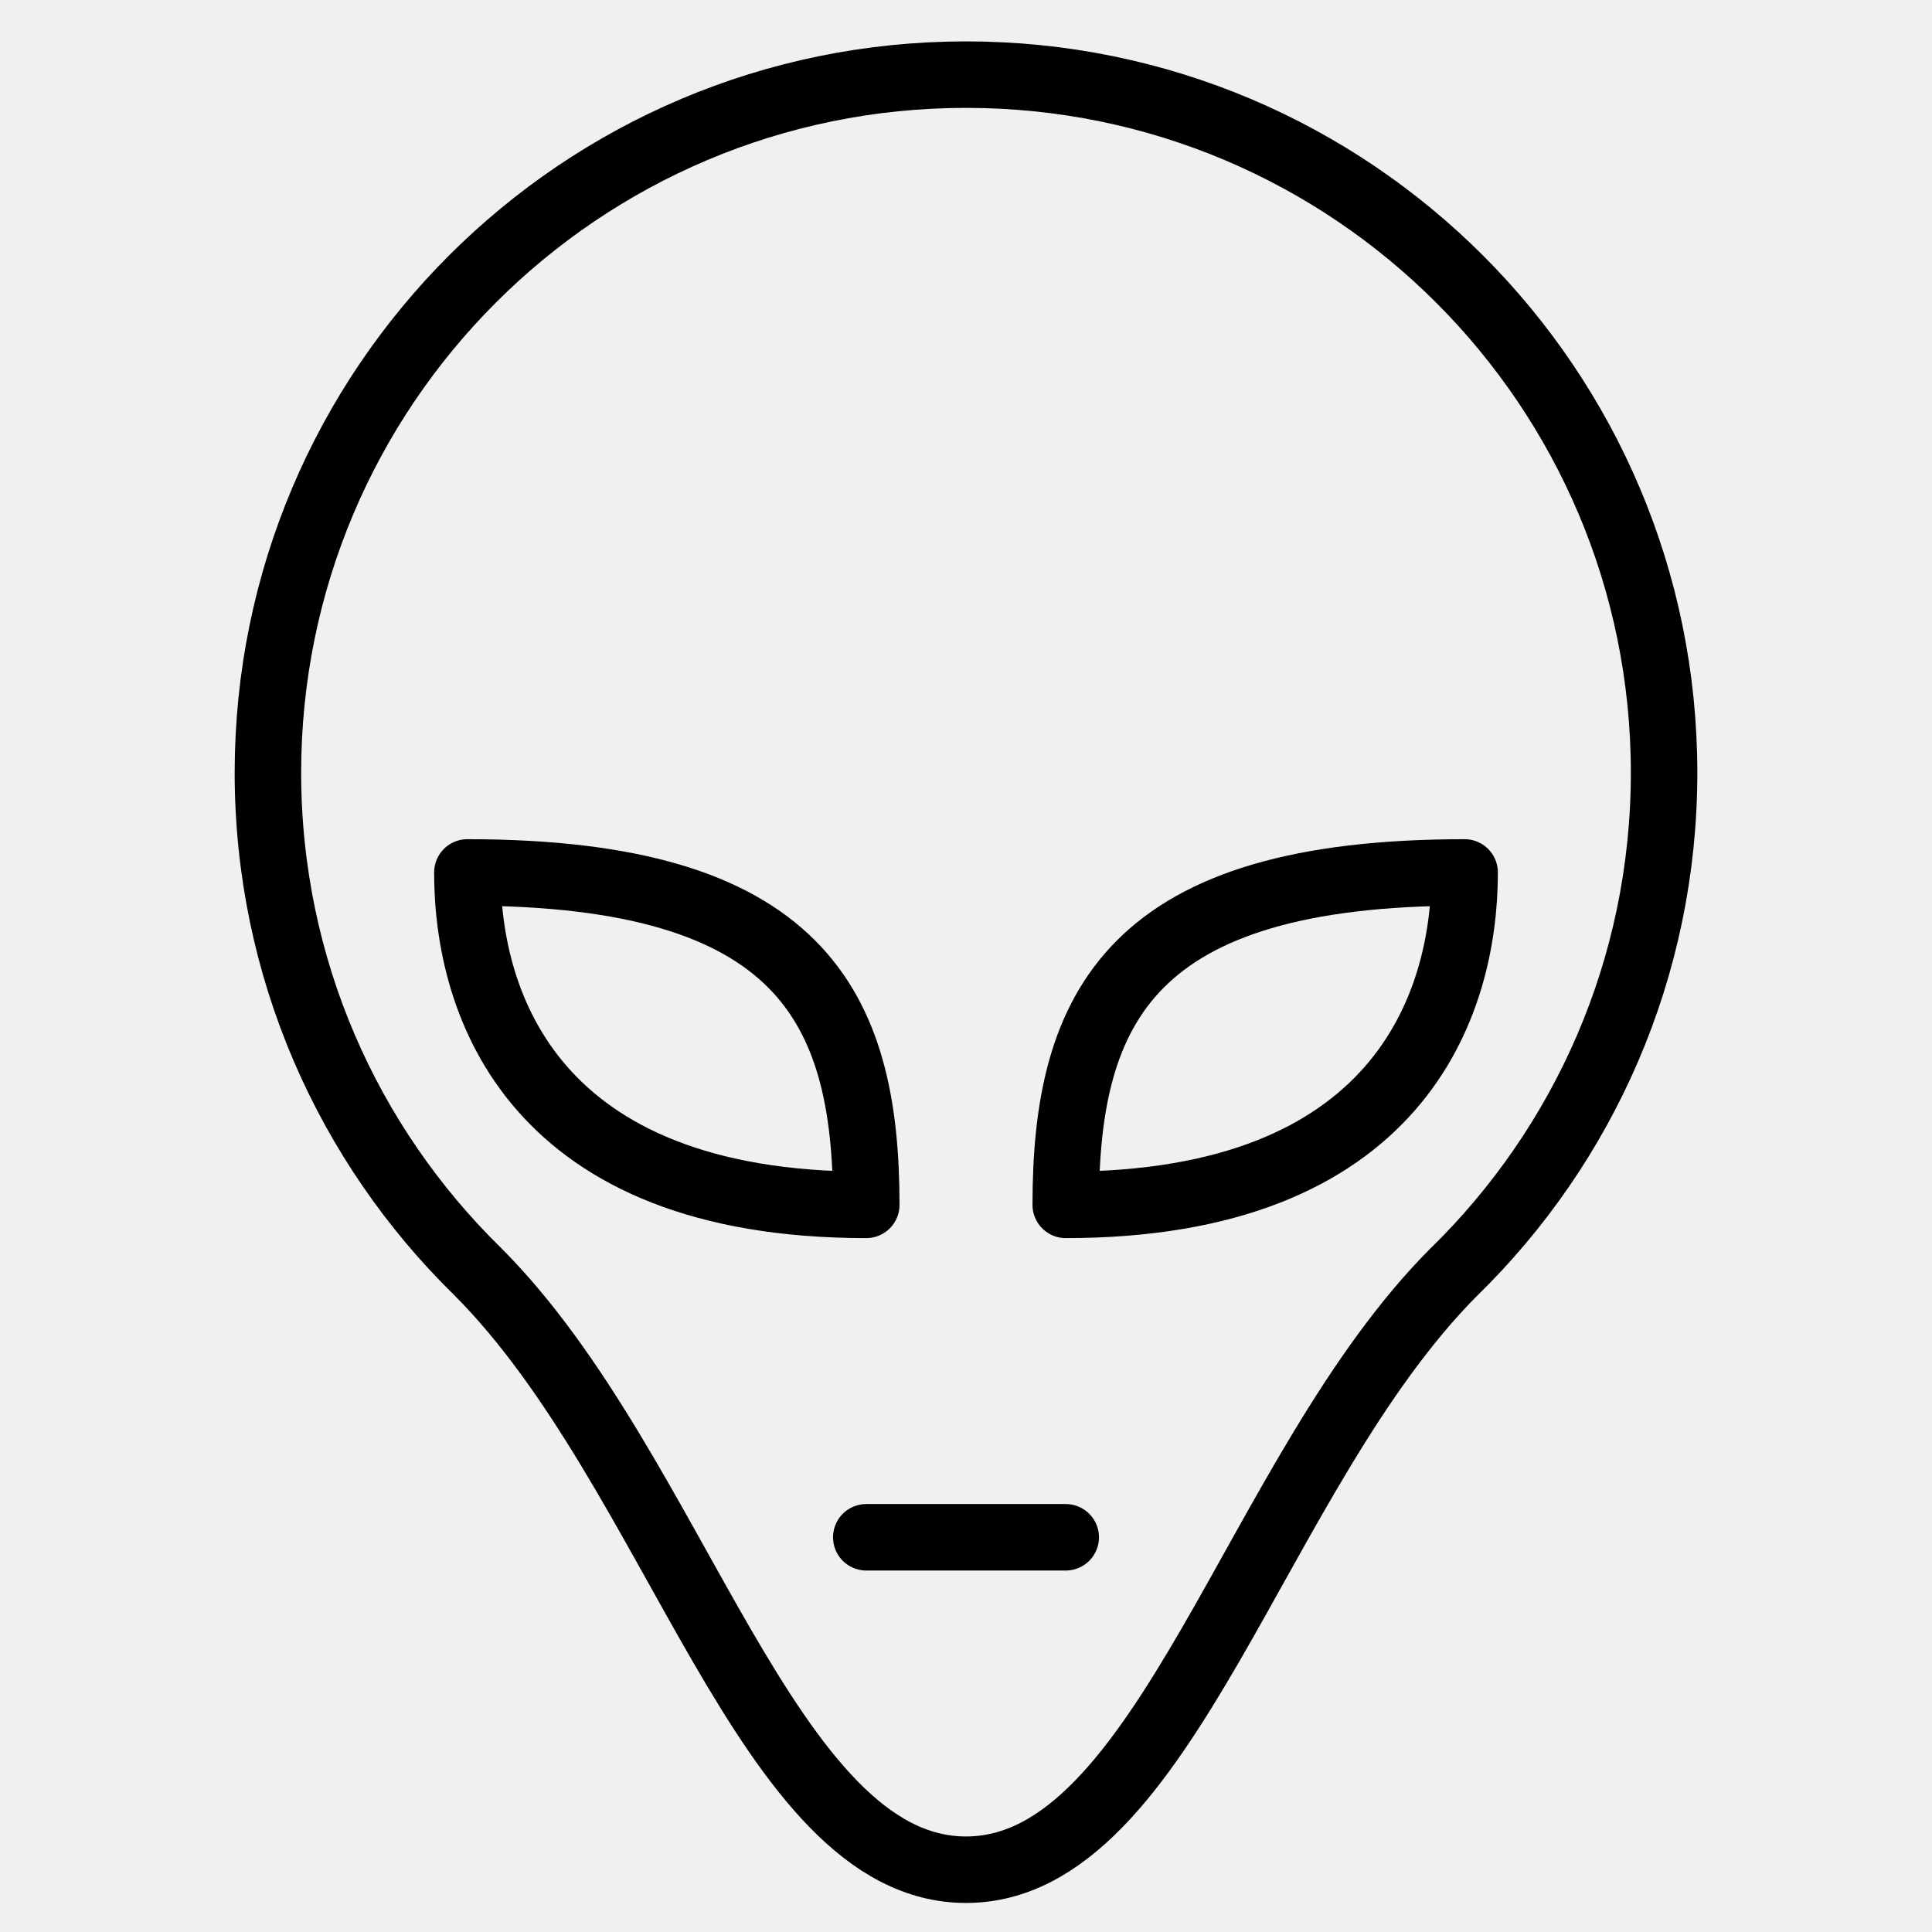
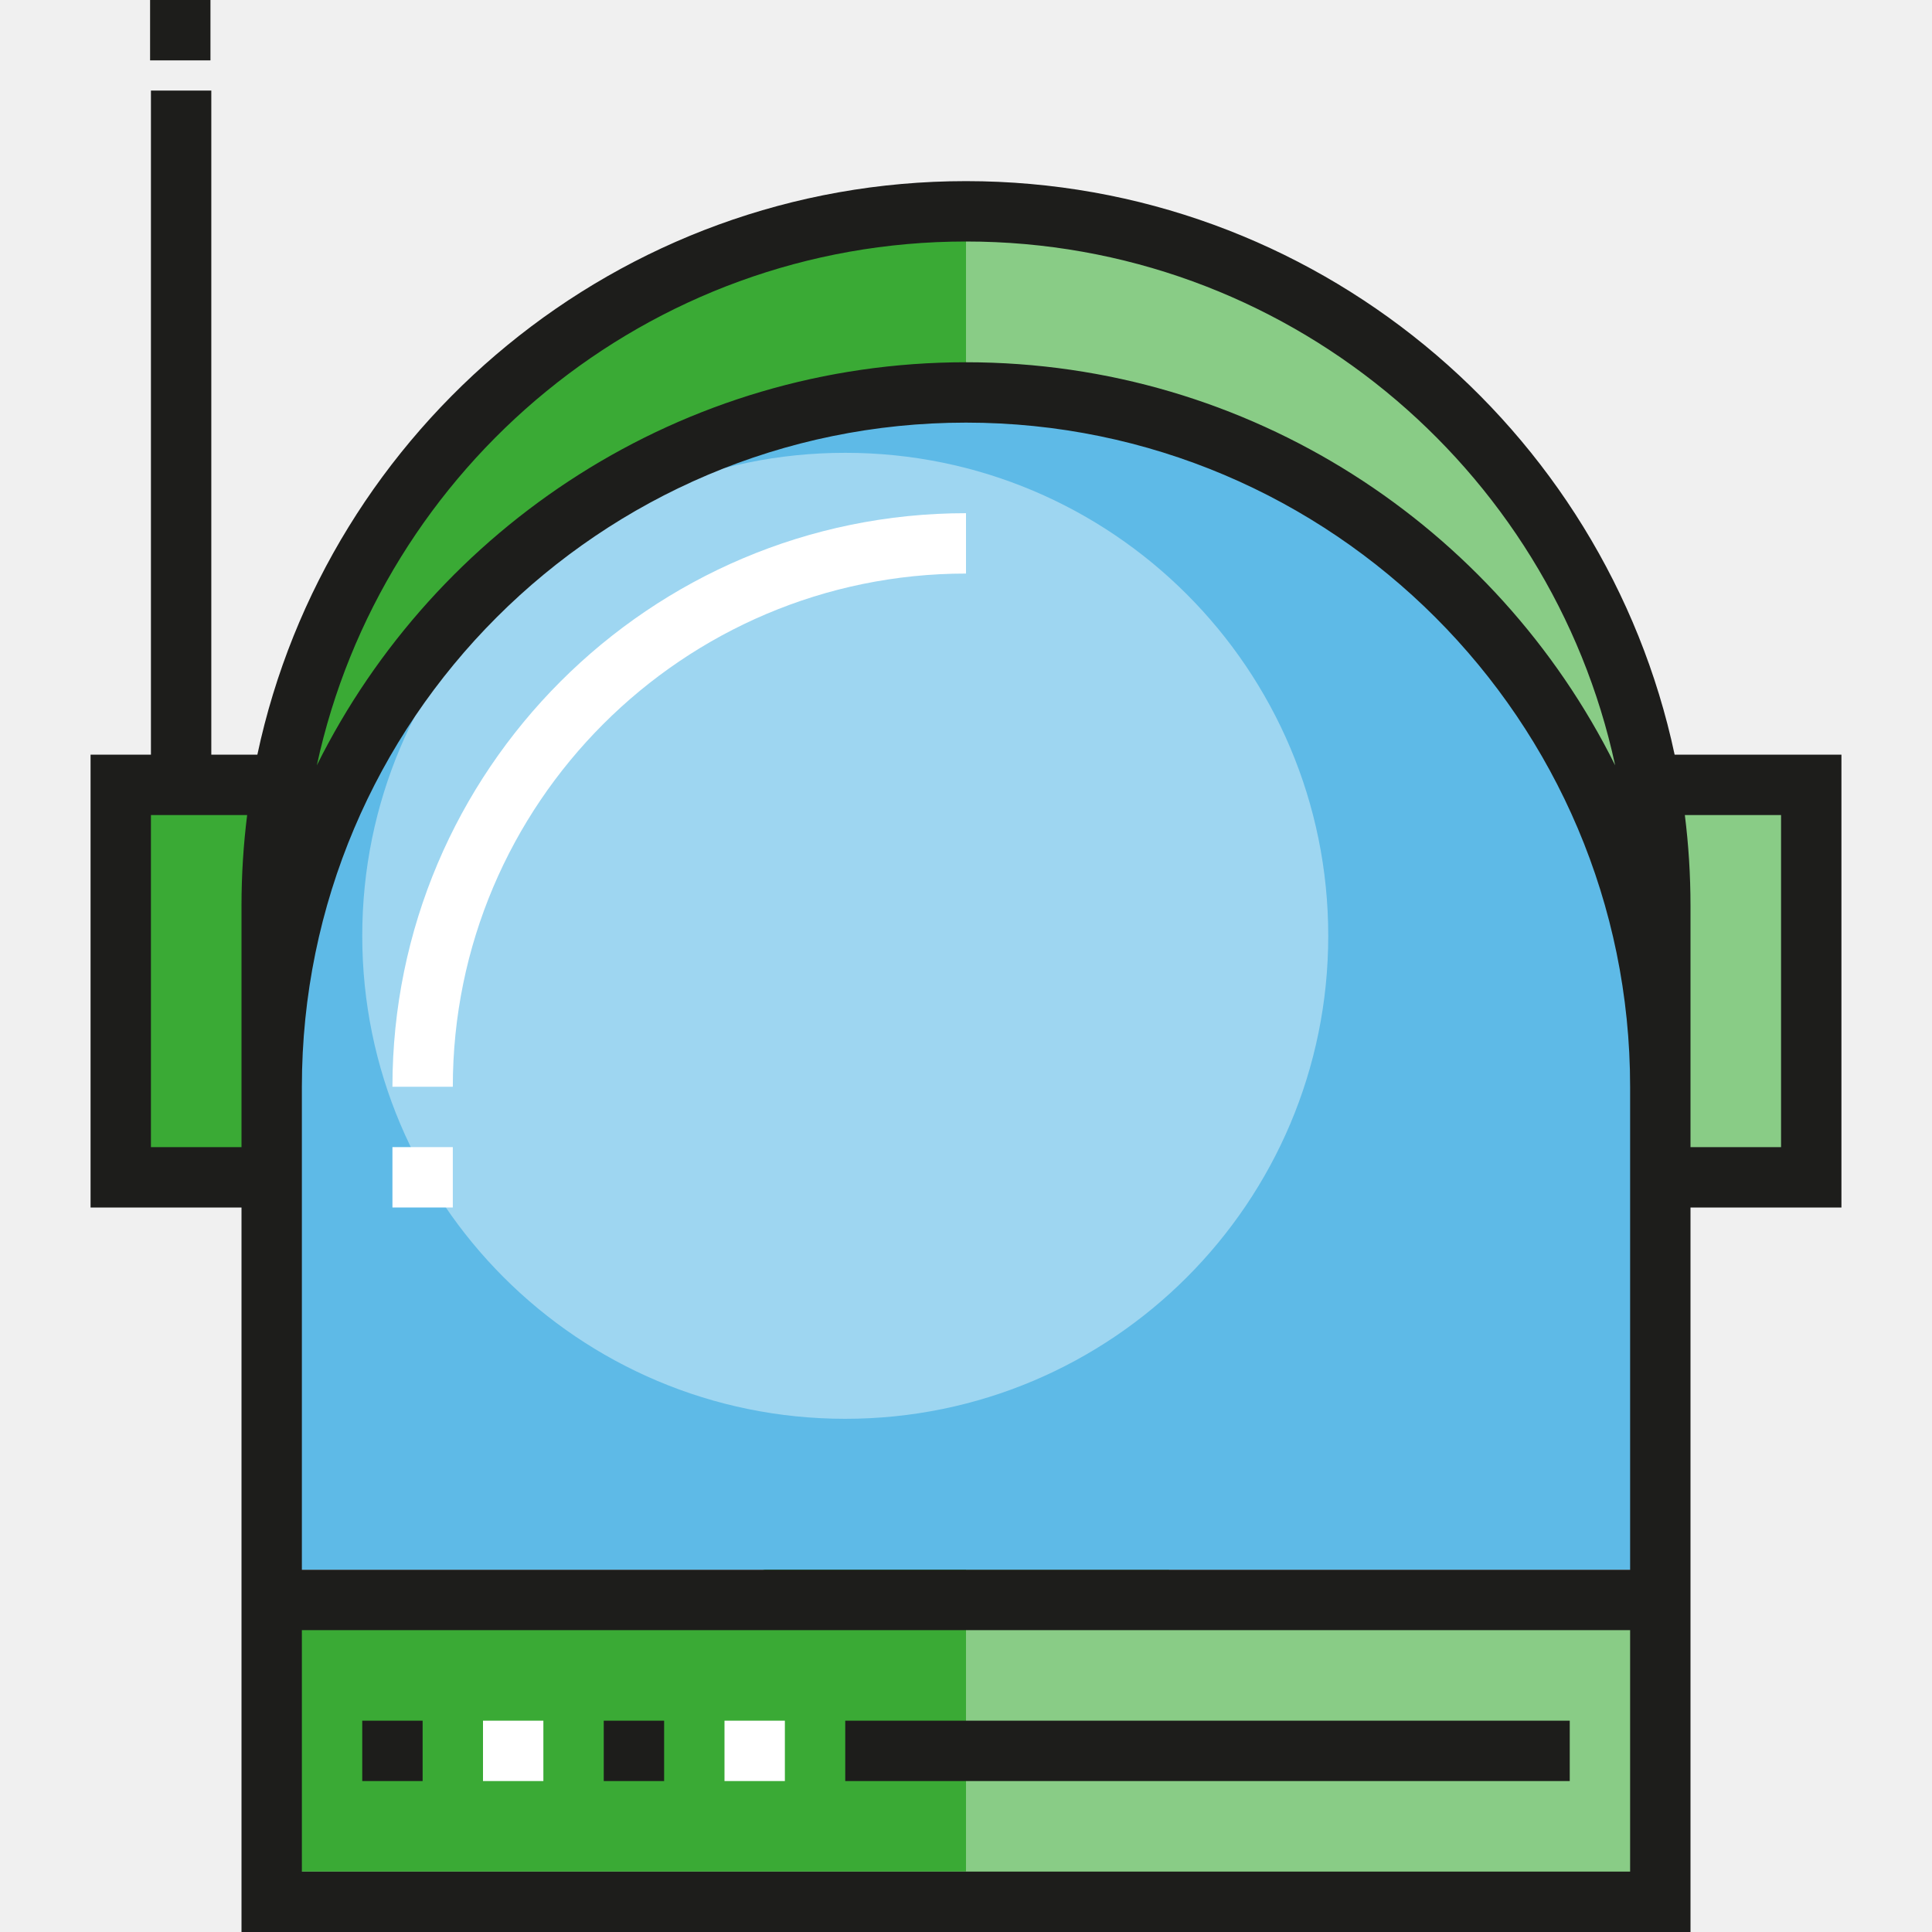
- <svg xmlns="http://www.w3.org/2000/svg" enable-background="new 0 0 512 512" height="512px" id="Layer_1" version="1.1" viewBox="0 0 512 512" width="512px" xml:space="preserve">
-   <g id="spa-alien">
-     <path d="   M385.278,337.119C419.655,303.524,441,256.645,441,204.778c0-102.17-82.83-185-185-185s-185,82.83-185,185   c0,51.782,21.275,98.6,55.567,132.177l-0.034-0.034C179.39,389.778,203.143,495.492,256,495.492s76.601-105.714,129.459-158.571   L385.278,337.119z" fill="none" stroke="#000000" stroke-linecap="round" stroke-linejoin="round" stroke-miterlimit="10" stroke-width="17.619" />
-     <line fill="none" stroke="#000000" stroke-linecap="round" stroke-linejoin="round" stroke-miterlimit="10" stroke-width="17.619" x1="229.571" x2="282.429" y1="407.397" y2="407.397" />
-     <path d="   M388.143,231.206c0,35.238-17.619,88.095-105.714,88.095C282.429,266.444,300.048,231.206,388.143,231.206z" fill="none" stroke="#000000" stroke-linecap="round" stroke-linejoin="round" stroke-miterlimit="10" stroke-width="17.619" />
-     <path d="   M123.857,231.206c0,35.238,17.619,88.095,105.714,88.095C229.571,266.444,211.952,231.206,123.857,231.206z" fill="none" stroke="#000000" stroke-linecap="round" stroke-linejoin="round" stroke-miterlimit="10" stroke-width="17.619" />
+ <svg xmlns="http://www.w3.org/2000/svg" version="1.1" id="Layer_1" x="0px" y="0px" viewBox="0 0 490.21 490.21" style="enable-background:new 0 0 490.21 490.21;" xml:space="preserve">
+   <g id="XMLID_429_">
+     <g id="XMLID_1133_">
+       <circle style="fill:#3AAA35;" cx="245.104" cy="229.786" r="176.169" />
+     </g>
+     <g id="XMLID_1137_">
+       <path style="fill:#89CC86;" d="M245.104,53.617c97.295,0,176.169,78.873,176.169,176.169c0,97.295-78.873,176.169-176.169,176.169    " />
+     </g>
+     <g id="XMLID_1136_">
+       <path style="fill:#5EBAE7;" d="M421.273,275.743c0-97.295-78.873-176.169-176.169-176.169S68.936,178.447,68.936,275.743v122.552    h352.338" />
+     </g>
+     <g id="XMLID_1153_">
+       <circle style="fill:#9ED6F1;" cx="214.466" cy="237.445" r="122.552" />
+     </g>
+     <g id="XMLID_1119_">
+       <rect x="421.273" y="199.148" style="fill:#89CC86;" width="38.298" height="99.574" />
+     </g>
+     <g id="XMLID_1135_">
+       <rect x="30.638" y="199.148" style="fill:#3AAA35;" width="38.298" height="99.574" />
+     </g>
+     <g id="XMLID_1075_">
+       <rect x="68.936" y="405.954" style="fill:#3AAA35;" width="352.338" height="68.936" />
+     </g>
+     <g id="XMLID_1105_">
+       <rect x="245.104" y="405.954" style="fill:#89CC86;" width="176.169" height="68.936" />
+     </g>
+     <g id="XMLID_1067_">
+       <rect x="91.914" y="436.593" style="fill:#1D1D1B;" width="15.319" height="15.318" />
+     </g>
+     <g id="XMLID_1068_">
+       <rect x="122.552" y="436.593" style="fill:#FFFFFF;" width="15.319" height="15.318" />
+     </g>
+     <g id="XMLID_1069_">
+       <rect x="153.19" y="436.593" style="fill:#1D1D1B;" width="15.319" height="15.318" />
+     </g>
+     <g id="XMLID_1070_">
+       <rect x="183.828" y="436.593" style="fill:#FFFFFF;" width="15.319" height="15.318" />
+     </g>
+     <g id="XMLID_1071_">
+       <rect x="214.466" y="436.593" style="fill:#1D1D1B;" width="183.828" height="15.318" />
+     </g>
+     <path style="fill:#1D1D1B;" d="M467.23,191.488h-42.322c-17.669-83.042-91.571-145.53-179.804-145.53S82.969,108.446,65.3,191.488   H53.617V22.979h-15.32v168.51H22.979v114.893h38.297V490.21h367.657V306.381h38.298V191.488H467.23z M413.613,398.295H76.595   V275.743c0-92.916,75.593-168.51,168.509-168.51s168.509,75.594,168.509,168.51V398.295z M245.104,61.276   c80.704,0,148.328,57.034,164.712,132.909c-30.106-60.554-92.624-102.27-164.712-102.27S110.498,133.632,80.392,194.186   C96.776,118.31,164.4,61.276,245.104,61.276z M61.276,291.063H38.298v-84.256H62.71c-0.943,7.53-1.434,15.198-1.434,22.98V291.063z    M76.595,474.891v-61.277h337.018v61.277H76.595z M451.911,291.063h-22.978v-61.276c0-7.781-0.491-15.45-1.434-22.98h24.412   V291.063z" />
+     <g id="XMLID_1074_">
+       <rect x="38.082" style="fill:#1D1D1B;" width="15.319" height="15.319" />
+     </g>
+     <g id="XMLID_1048_">
+       <path style="fill:#FFFFFF;" d="M114.893,275.743h-15.32c0-80.246,65.285-145.531,145.531-145.531v15.318    C173.305,145.53,114.893,203.943,114.893,275.743z" />
+     </g>
+     <g id="XMLID_1076_">
+       <rect x="99.573" y="291.061" style="fill:#FFFFFF;" width="15.319" height="15.319" />
+     </g>
  </g>
+   <g>
+ </g>
+   <g>
+ </g>
+   <g>
+ </g>
+   <g>
+ </g>
+   <g>
+ </g>
+   <g>
+ </g>
+   <g>
+ </g>
+   <g>
+ </g>
+   <g>
+ </g>
+   <g>
+ </g>
+   <g>
+ </g>
+   <g>
+ </g>
+   <g>
+ </g>
+   <g>
+ </g>
+   <g>
+ </g>
</svg>
